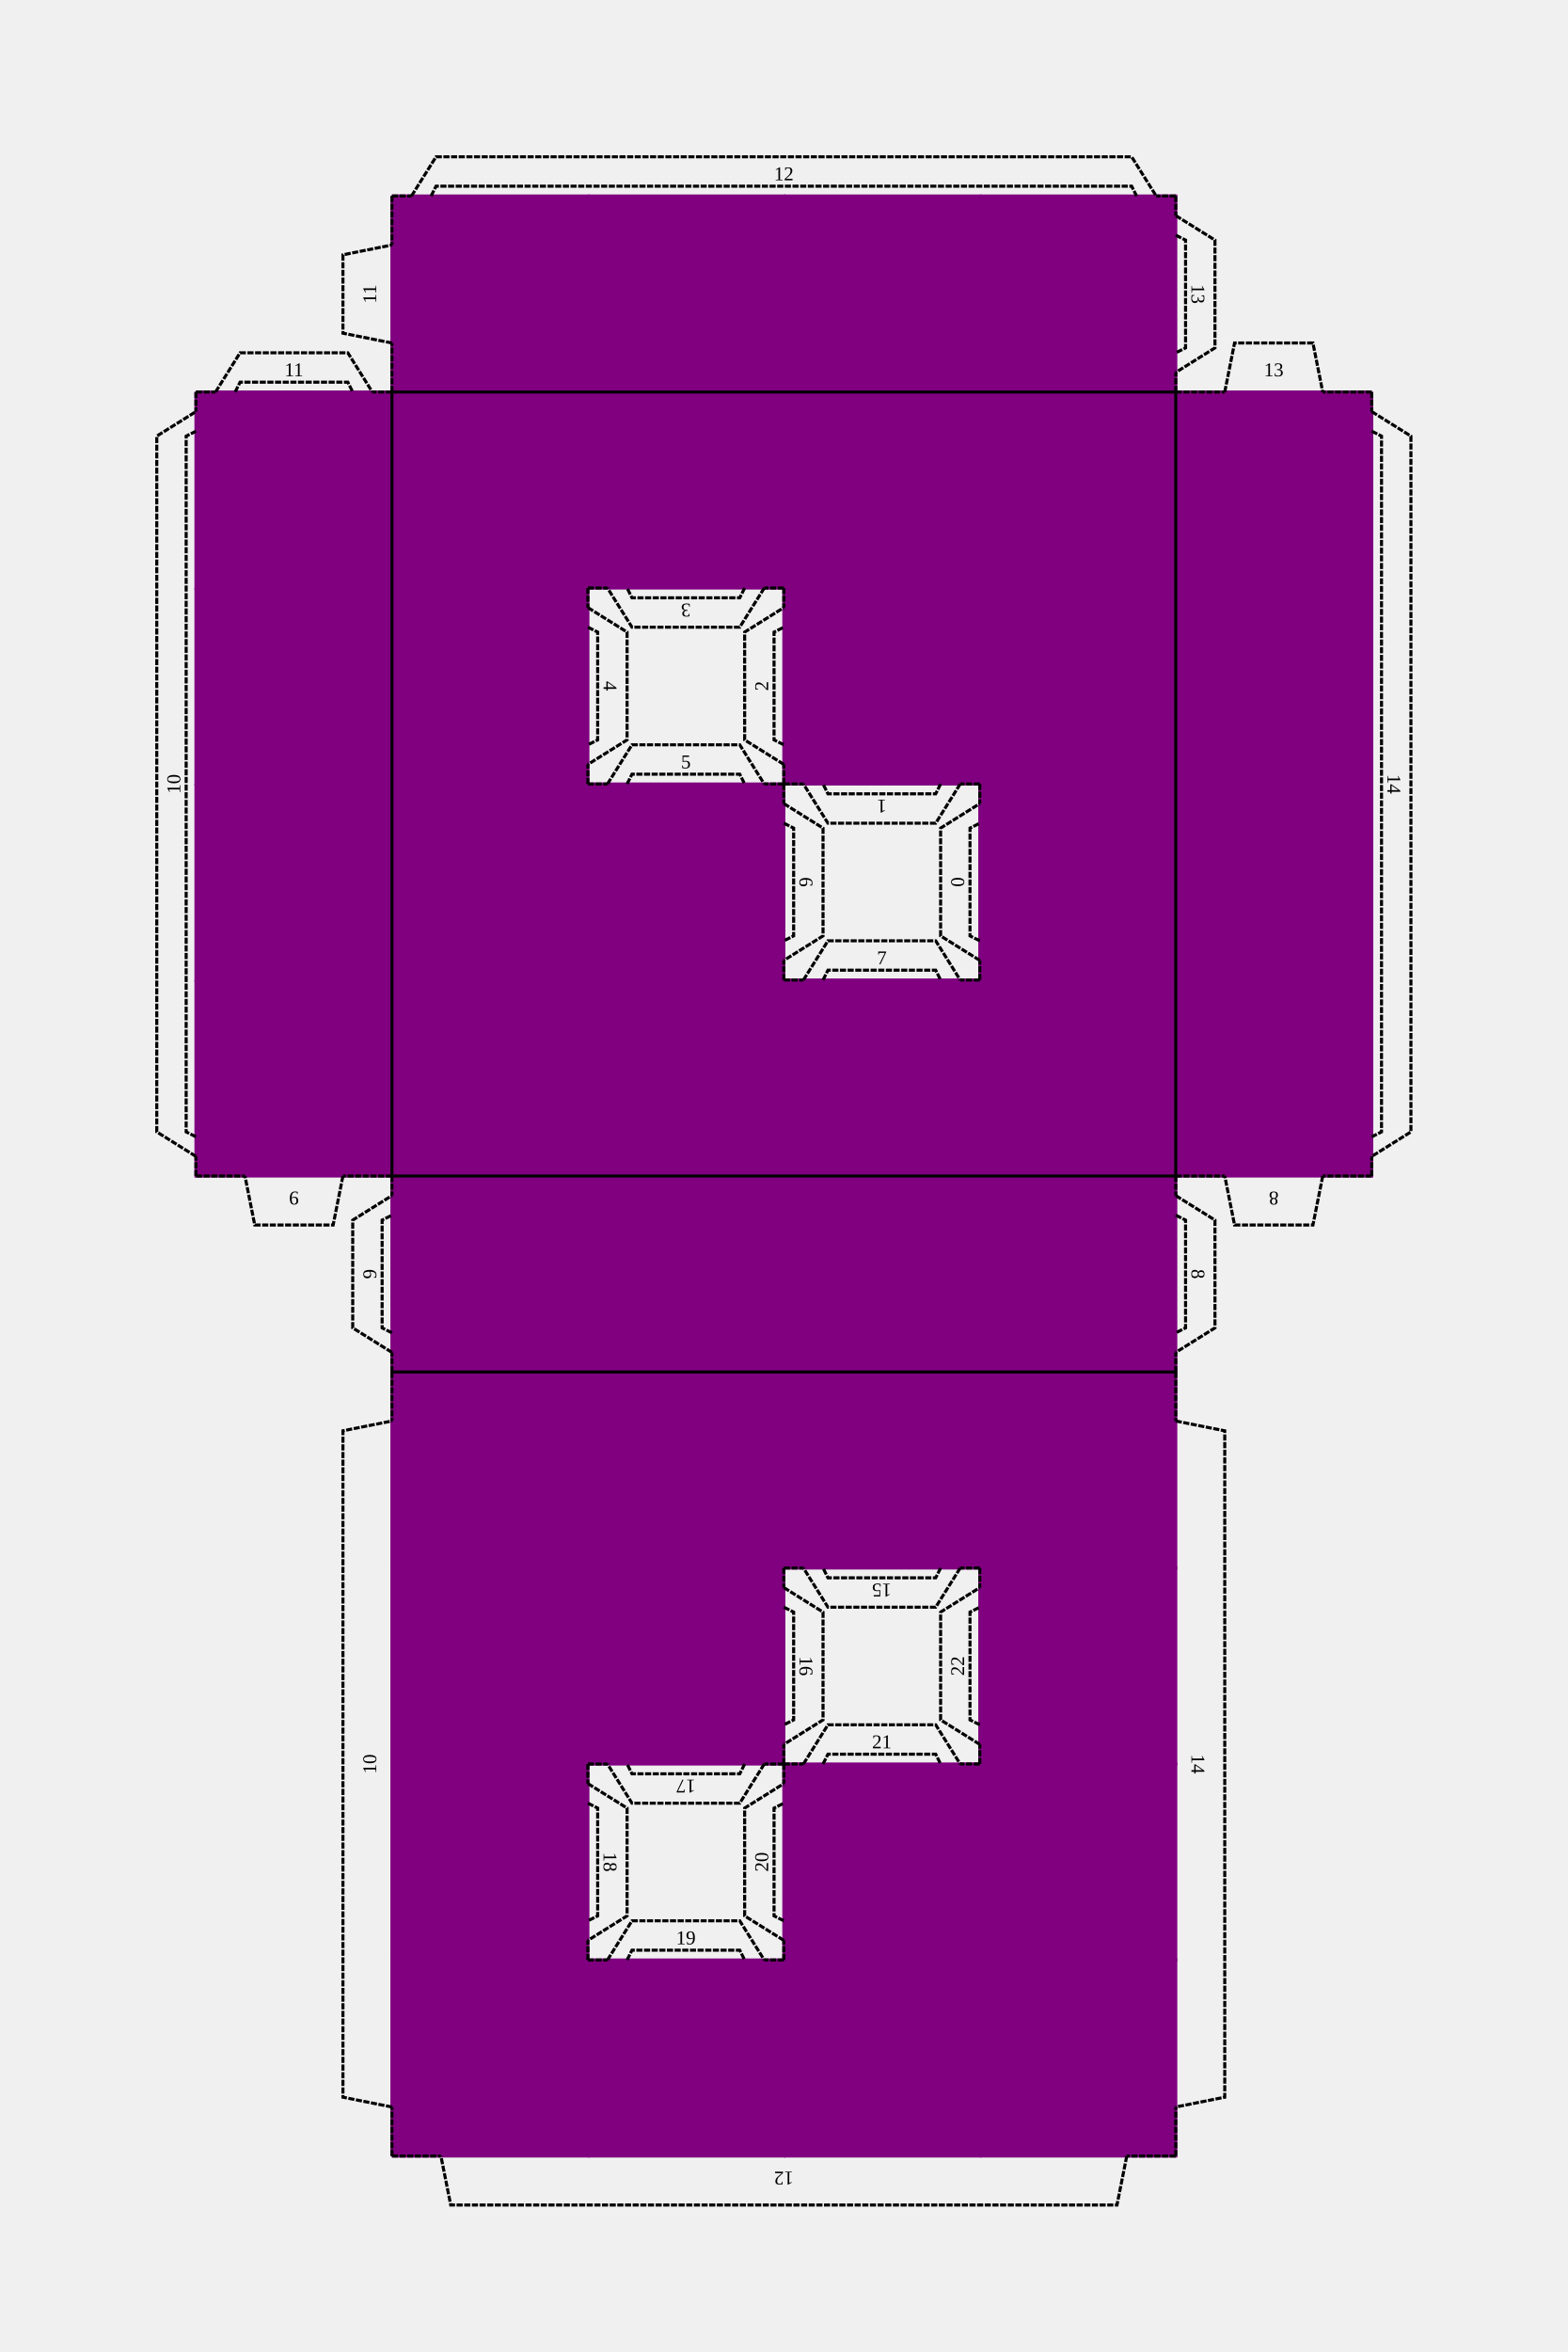
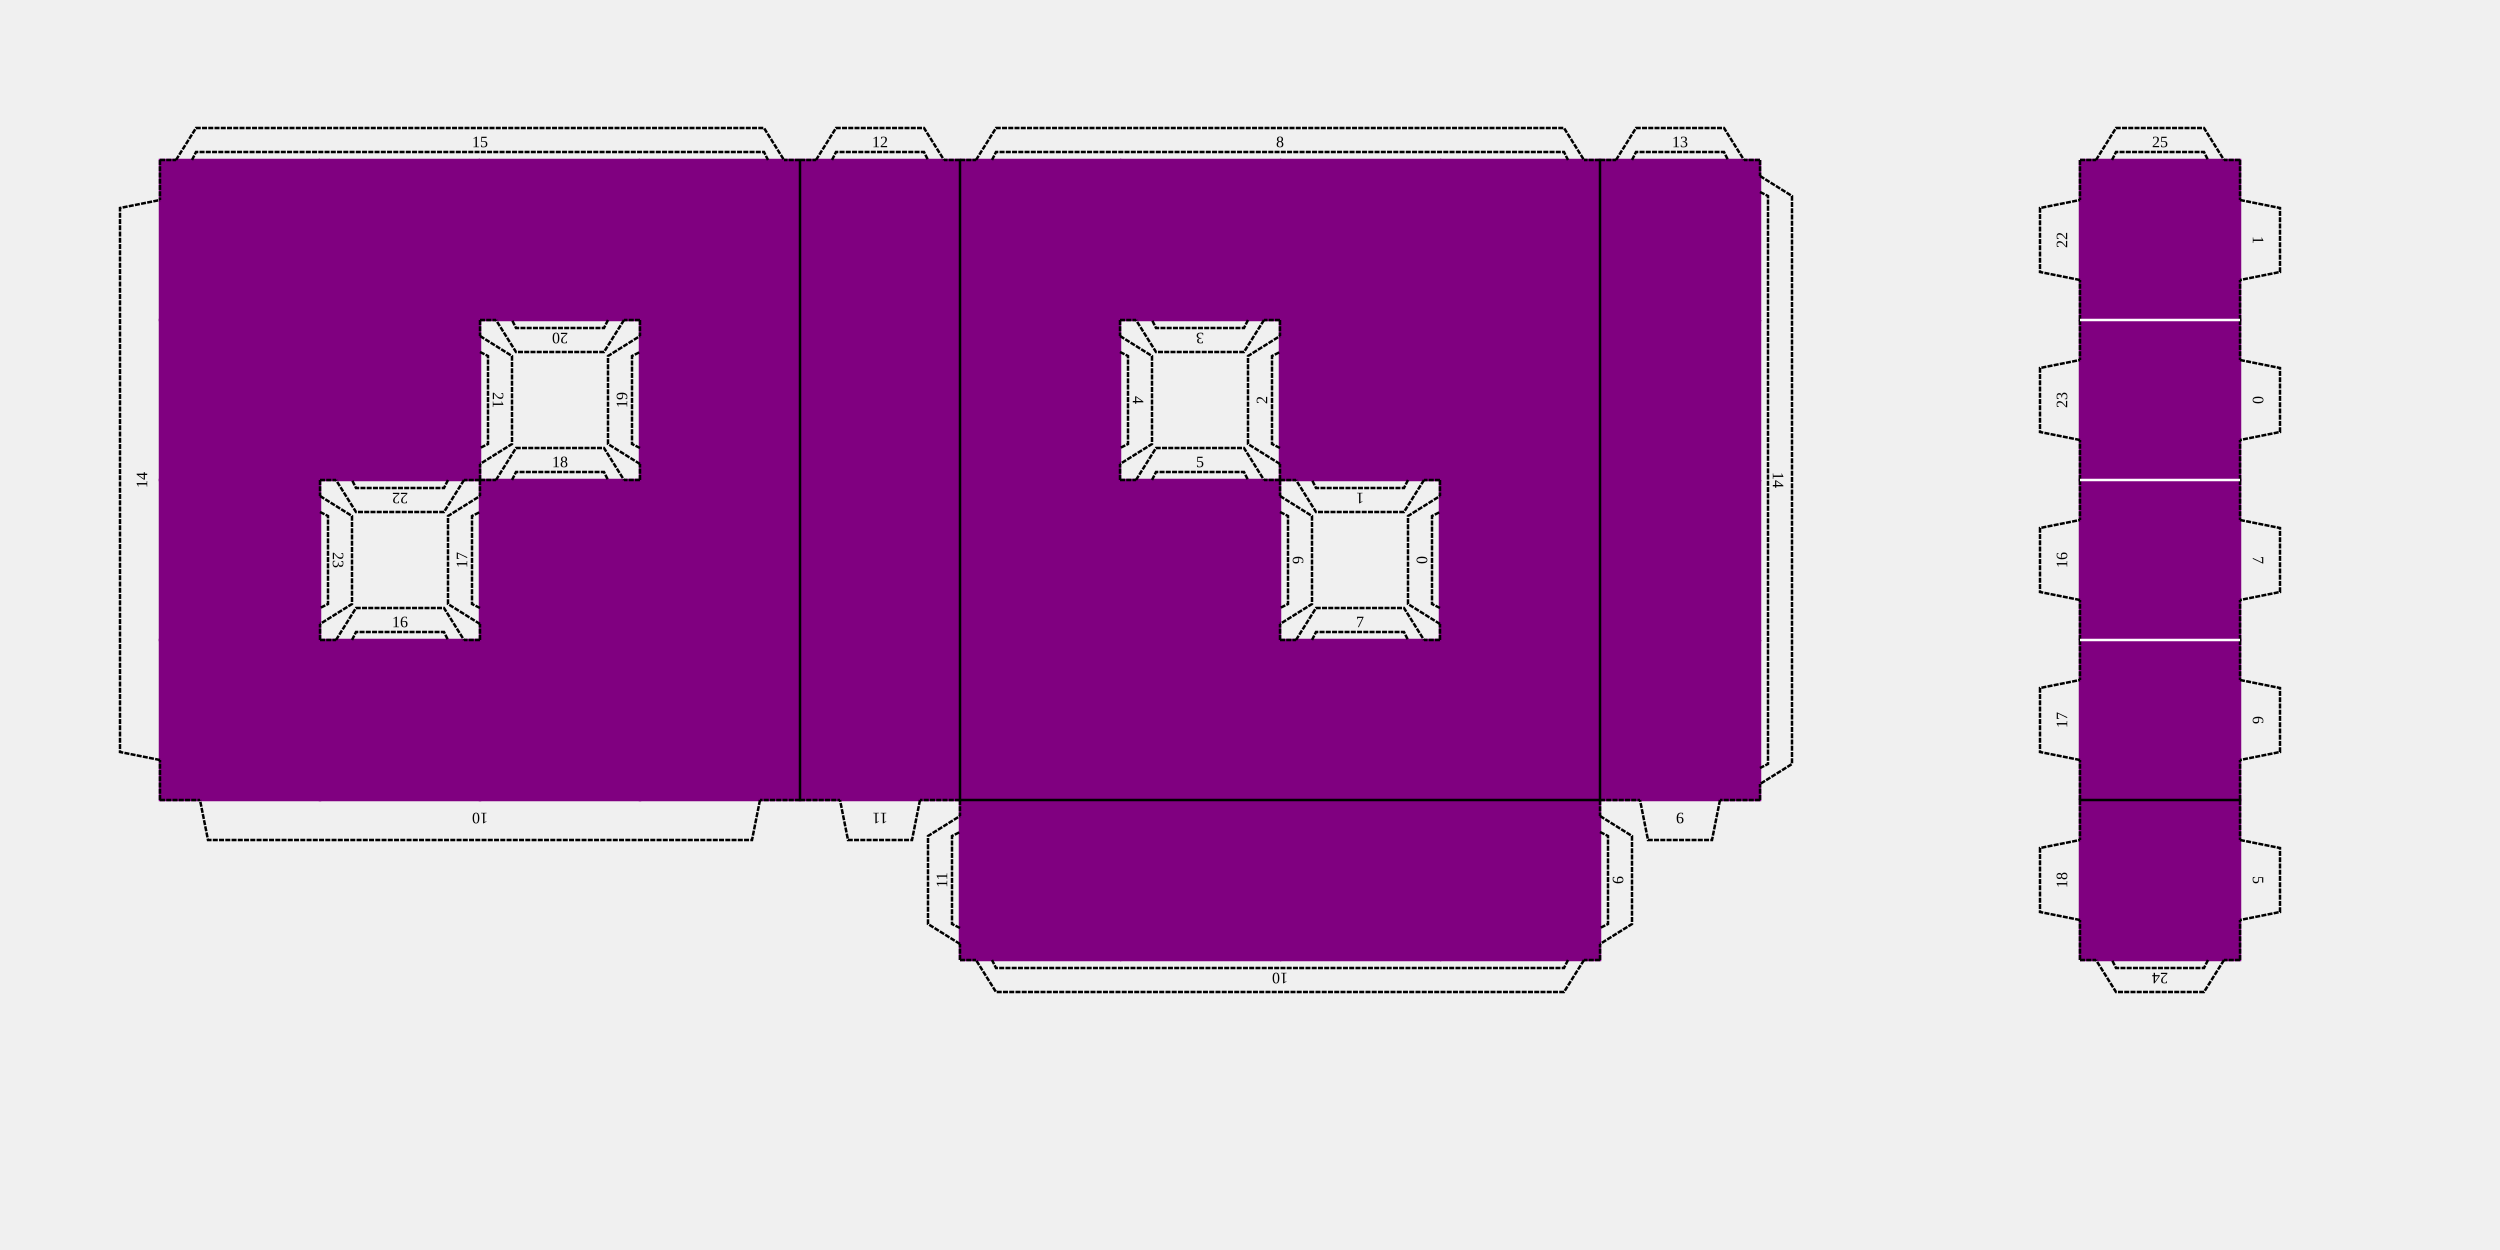
- <svg xmlns="http://www.w3.org/2000/svg" width="512" height="768">
-   <g transform="translate(448,448)">
+ <svg xmlns="http://www.w3.org/2000/svg" width="1000" height="500">
+   <g transform="translate(704,384)">
    <path stroke="purple" fill="purple" d="M-128 -128 L-128 -64 L-64 -64 L-64 -128 L-128 -128" />
    <path stroke="purple" fill="purple" d="M-192 -128 L-192 -64 L-128 -64 L-128 -128 L-192 -128" />
    <path stroke="purple" fill="purple" d="M-256 -128 L-256 -64 L-192 -64 L-192 -128 L-256 -128" />
    <path stroke="purple" fill="purple" d="M-320 -128 L-320 -64 L-256 -64 L-256 -128 L-320 -128" />
    <path stroke="purple" fill="purple" d="M-128 -192 L-128 -128 L-64 -128 L-64 -192 L-128 -192" />
    <path stroke="purple" fill="purple" d="M-256 -192 L-256 -128 L-192 -128 L-192 -192 L-256 -192" />
    <path stroke="purple" fill="purple" d="M-320 -192 L-320 -128 L-256 -128 L-256 -192 L-320 -192" />
    <path stroke="purple" fill="purple" d="M-128 -256 L-128 -192 L-64 -192 L-64 -256 L-128 -256" />
    <path stroke="purple" fill="purple" d="M-192 -256 L-192 -192 L-128 -192 L-128 -256 L-192 -256" />
    <path stroke="purple" fill="purple" d="M-320 -256 L-320 -192 L-256 -192 L-256 -256 L-320 -256" />
    <path stroke="purple" fill="purple" d="M-128 -320 L-128 -256 L-64 -256 L-64 -320 L-128 -320" />
    <path stroke="purple" fill="purple" d="M-192 -320 L-192 -256 L-128 -256 L-128 -320 L-192 -320" />
    <path stroke="purple" fill="purple" d="M-256 -320 L-256 -256 L-192 -256 L-192 -320 L-256 -320" />
    <path stroke="purple" fill="purple" d="M-320 -320 L-320 -256 L-256 -256 L-256 -320 L-320 -320" />
    <path stroke="purple" fill="purple" d="M-128 0 L-64 0 L-64 -64 L-128 -64 L-128 0" />
    <path stroke="purple" fill="purple" d="M-192 0 L-128 0 L-128 -64 L-192 -64 L-192 0" />
    <path stroke="purple" fill="purple" d="M-256 0 L-192 0 L-192 -64 L-256 -64 L-256 0" />
    <path stroke="purple" fill="purple" d="M-320 0 L-256 0 L-256 -64 L-320 -64 L-320 0" />
    <path stroke="purple" fill="purple" d="M-384 -128 L-320 -128 L-320 -64 L-384 -64 L-384 -128" />
    <path stroke="purple" fill="purple" d="M-384 -192 L-320 -192 L-320 -128 L-384 -128 L-384 -192" />
    <path stroke="purple" fill="purple" d="M-384 -256 L-320 -256 L-320 -192 L-384 -192 L-384 -256" />
    <path stroke="purple" fill="purple" d="M-384 -320 L-320 -320 L-320 -256 L-384 -256 L-384 -320" />
-     <path stroke="purple" fill="purple" d="M-128 -384 L-64 -384 L-64 -320 L-128 -320 L-128 -384" />
-     <path stroke="purple" fill="purple" d="M-192 -384 L-128 -384 L-128 -320 L-192 -320 L-192 -384" />
-     <path stroke="purple" fill="purple" d="M-256 -384 L-192 -384 L-192 -320 L-256 -320 L-256 -384" />
-     <path stroke="purple" fill="purple" d="M-320 -384 L-256 -384 L-256 -320 L-320 -320 L-320 -384" />
    <path stroke="purple" fill="purple" d="M0 -128 L-64 -128 L-64 -64 L0 -64 L0 -128" />
    <path stroke="purple" fill="purple" d="M0 -192 L-64 -192 L-64 -128 L0 -128 L0 -192" />
    <path stroke="purple" fill="purple" d="M0 -256 L-64 -256 L-64 -192 L0 -192 L0 -256" />
    <path stroke="purple" fill="purple" d="M0 -320 L-64 -320 L-64 -256 L0 -256 L0 -320" />
-     <path stroke="purple" fill="purple" d="M-128 64 L-128 0 L-64 0 L-64 64 L-128 64" />
-     <path stroke="purple" fill="purple" d="M-192 64 L-192 0 L-128 0 L-128 64 L-192 64" />
-     <path stroke="purple" fill="purple" d="M-256 64 L-256 0 L-192 0 L-192 64 L-256 64" />
-     <path stroke="purple" fill="purple" d="M-320 64 L-320 0 L-256 0 L-256 64 L-320 64" />
-     <path stroke="purple" fill="purple" d="M-128 128 L-128 64 L-64 64 L-64 128 L-128 128" />
-     <path stroke="purple" fill="purple" d="M-256 128 L-256 64 L-192 64 L-192 128 L-256 128" />
-     <path stroke="purple" fill="purple" d="M-320 128 L-320 64 L-256 64 L-256 128 L-320 128" />
-     <path stroke="purple" fill="purple" d="M-128 192 L-128 128 L-64 128 L-64 192 L-128 192" />
-     <path stroke="purple" fill="purple" d="M-192 192 L-192 128 L-128 128 L-128 192 L-192 192" />
-     <path stroke="purple" fill="purple" d="M-320 192 L-320 128 L-256 128 L-256 192 L-320 192" />
-     <path stroke="purple" fill="purple" d="M-128 256 L-128 192 L-64 192 L-64 256 L-128 256" />
-     <path stroke="purple" fill="purple" d="M-192 256 L-192 192 L-128 192 L-128 256 L-192 256" />
-     <path stroke="purple" fill="purple" d="M-256 256 L-256 192 L-192 192 L-192 256 L-256 256" />
-     <path stroke="purple" fill="purple" d="M-320 256 L-320 192 L-256 192 L-256 256 L-320 256" />
+     <path stroke="purple" fill="purple" d="M-576 -128 L-576 -64 L-640 -64 L-640 -128 L-576 -128" />
+     <path stroke="purple" fill="purple" d="M-512 -128 L-512 -64 L-576 -64 L-576 -128 L-512 -128" />
+     <path stroke="purple" fill="purple" d="M-448 -128 L-448 -64 L-512 -64 L-512 -128 L-448 -128" />
+     <path stroke="purple" fill="purple" d="M-384 -128 L-384 -64 L-448 -64 L-448 -128 L-384 -128" />
+     <path stroke="purple" fill="purple" d="M-576 -192 L-576 -128 L-640 -128 L-640 -192 L-576 -192" />
+     <path stroke="purple" fill="purple" d="M-448 -192 L-448 -128 L-512 -128 L-512 -192 L-448 -192" />
+     <path stroke="purple" fill="purple" d="M-384 -192 L-384 -128 L-448 -128 L-448 -192 L-384 -192" />
+     <path stroke="purple" fill="purple" d="M-576 -256 L-576 -192 L-640 -192 L-640 -256 L-576 -256" />
+     <path stroke="purple" fill="purple" d="M-512 -256 L-512 -192 L-576 -192 L-576 -256 L-512 -256" />
+     <path stroke="purple" fill="purple" d="M-384 -256 L-384 -192 L-448 -192 L-448 -256 L-384 -256" />
+     <path stroke="purple" fill="purple" d="M-576 -320 L-576 -256 L-640 -256 L-640 -320 L-576 -320" />
+     <path stroke="purple" fill="purple" d="M-512 -320 L-512 -256 L-576 -256 L-576 -320 L-512 -320" />
+     <path stroke="purple" fill="purple" d="M-448 -320 L-448 -256 L-512 -256 L-512 -320 L-448 -320" />
+     <path stroke="purple" fill="purple" d="M-384 -320 L-384 -256 L-448 -256 L-448 -320 L-384 -320" />
    <path stroke-width="1" stroke-dasharray="2,0.5" stroke="black" fill="none" d="M-128 -134.4 L-140.8 -142.4 L-140.8 -177.6 L-128 -185.6" />
    <path stroke-width="1" stroke-dasharray="2,0.5" stroke="black" fill="none" d="M-128 -140.8 L-131.2 -142.4 L-131.2 -177.6 L-128 -179.2" />
    <path stroke-width="1" stroke-dasharray="2,0.5" stroke="black" fill="none" d="M-128 -128 L-128 -134.4" />
    <path stroke-width="1" stroke-dasharray="2,0.5" stroke="black" fill="none" d="M-128 -192 L-128 -185.6" />
    <text font-size="6.4" fill="black" text-anchor="middle" transform="matrix(0,-1,1,0,-133.12,-160)">0</text>
    <path stroke-width="1" stroke-dasharray="2,0.5" stroke="black" fill="none" d="M-134.4 -192 L-142.4 -179.2 L-177.6 -179.2 L-185.6 -192" />
    <path stroke-width="1" stroke-dasharray="2,0.5" stroke="black" fill="none" d="M-140.8 -192 L-142.4 -188.8 L-177.6 -188.8 L-179.2 -192" />
    <path stroke-width="1" stroke-dasharray="2,0.5" stroke="black" fill="none" d="M-128 -192 L-134.4 -192" />
    <path stroke-width="1" stroke-dasharray="2,0.5" stroke="black" fill="none" d="M-192 -192 L-185.6 -192" />
    <text font-size="6.4" fill="black" text-anchor="middle" transform="matrix(-1,0,0,-1,-160,-186.88)">1</text>
    <path stroke-width="1" stroke-dasharray="2,0.5" stroke="black" fill="none" d="M-192 -198.4 L-204.8 -206.4 L-204.8 -241.6 L-192 -249.6" />
    <path stroke-width="1" stroke-dasharray="2,0.5" stroke="black" fill="none" d="M-192 -204.8 L-195.2 -206.4 L-195.2 -241.6 L-192 -243.2" />
    <path stroke-width="1" stroke-dasharray="2,0.5" stroke="black" fill="none" d="M-192 -192 L-192 -198.4" />
    <path stroke-width="1" stroke-dasharray="2,0.5" stroke="black" fill="none" d="M-192 -256 L-192 -249.6" />
    <text font-size="6.4" fill="black" text-anchor="middle" transform="matrix(0,-1,1,0,-197.12,-224)">2</text>
    <path stroke-width="1" stroke-dasharray="2,0.5" stroke="black" fill="none" d="M-198.4 -256 L-206.4 -243.2 L-241.6 -243.2 L-249.6 -256" />
    <path stroke-width="1" stroke-dasharray="2,0.5" stroke="black" fill="none" d="M-204.8 -256 L-206.4 -252.8 L-241.6 -252.8 L-243.2 -256" />
    <path stroke-width="1" stroke-dasharray="2,0.5" stroke="black" fill="none" d="M-192 -256 L-198.4 -256" />
    <path stroke-width="1" stroke-dasharray="2,0.5" stroke="black" fill="none" d="M-256 -256 L-249.6 -256" />
    <text font-size="6.4" fill="black" text-anchor="middle" transform="matrix(-1,0,0,-1,-224,-250.88)">3</text>
    <path stroke-width="1" stroke-dasharray="2,0.5" stroke="black" fill="none" d="M-256 -249.6 L-243.2 -241.6 L-243.2 -206.4 L-256 -198.4" />
    <path stroke-width="1" stroke-dasharray="2,0.5" stroke="black" fill="none" d="M-256 -243.2 L-252.8 -241.6 L-252.8 -206.4 L-256 -204.8" />
    <path stroke-width="1" stroke-dasharray="2,0.5" stroke="black" fill="none" d="M-256 -256 L-256 -249.6" />
    <path stroke-width="1" stroke-dasharray="2,0.5" stroke="black" fill="none" d="M-256 -192 L-256 -198.4" />
    <text font-size="6.4" fill="black" text-anchor="middle" transform="matrix(0,1,-1,0,-250.88,-224)">4</text>
    <path stroke-width="1" stroke-dasharray="2,0.5" stroke="black" fill="none" d="M-249.6 -192 L-241.6 -204.8 L-206.4 -204.8 L-198.4 -192" />
    <path stroke-width="1" stroke-dasharray="2,0.5" stroke="black" fill="none" d="M-243.2 -192 L-241.6 -195.2 L-206.4 -195.2 L-204.8 -192" />
    <path stroke-width="1" stroke-dasharray="2,0.5" stroke="black" fill="none" d="M-256 -192 L-249.6 -192" />
    <path stroke-width="1" stroke-dasharray="2,0.5" stroke="black" fill="none" d="M-192 -192 L-198.4 -192" />
    <text font-size="6.4" fill="black" text-anchor="middle" transform="matrix(1,0,0,1,-224,-197.12)">5</text>
    <path stroke-width="1" stroke-dasharray="2,0.5" stroke="black" fill="none" d="M-192 -185.6 L-179.2 -177.6 L-179.2 -142.4 L-192 -134.4" />
    <path stroke-width="1" stroke-dasharray="2,0.5" stroke="black" fill="none" d="M-192 -179.2 L-188.8 -177.6 L-188.8 -142.4 L-192 -140.8" />
    <path stroke-width="1" stroke-dasharray="2,0.5" stroke="black" fill="none" d="M-192 -192 L-192 -185.6" />
    <path stroke-width="1" stroke-dasharray="2,0.5" stroke="black" fill="none" d="M-192 -128 L-192 -134.4" />
    <text font-size="6.4" fill="black" text-anchor="middle" transform="matrix(0,1,-1,0,-186.88,-160)">6</text>
    <path stroke-width="1" stroke-dasharray="2,0.5" stroke="black" fill="none" d="M-185.6 -128 L-177.6 -140.8 L-142.4 -140.8 L-134.4 -128" />
    <path stroke-width="1" stroke-dasharray="2,0.5" stroke="black" fill="none" d="M-179.2 -128 L-177.6 -131.2 L-142.4 -131.2 L-140.8 -128" />
    <path stroke-width="1" stroke-dasharray="2,0.5" stroke="black" fill="none" d="M-192 -128 L-185.6 -128" />
    <path stroke-width="1" stroke-dasharray="2,0.5" stroke="black" fill="none" d="M-128 -128 L-134.4 -128" />
    <text font-size="6.4" fill="black" text-anchor="middle" transform="matrix(1,0,0,1,-160,-133.12)">7</text>
+     <path stroke-width="1" stroke-dasharray="2,0.5" stroke="black" fill="none" d="M-313.6 -320 L-305.6 -332.8 L-78.4 -332.8 L-70.4 -320" />
+     <path stroke-width="1" stroke-dasharray="2,0.5" stroke="black" fill="none" d="M-307.2 -320 L-305.6 -323.2 L-78.4 -323.2 L-76.8 -320" />
+     <path stroke-width="1" stroke-dasharray="2,0.5" stroke="black" fill="none" d="M-320 -320 L-313.6 -320" />
+     <path stroke-width="1" stroke-dasharray="2,0.5" stroke="black" fill="none" d="M-64 -320 L-70.4 -320" />
+     <text font-size="6.4" fill="black" text-anchor="middle" transform="matrix(1,0,0,1,-192,-325.12)">8</text>
    <path stroke-width="1" stroke-dasharray="2,0.5" stroke="black" fill="none" d="M-64 -57.6 L-51.2 -49.6 L-51.2 -14.4 L-64 -6.4" />
    <path stroke-width="1" stroke-dasharray="2,0.5" stroke="black" fill="none" d="M-64 -51.2 L-60.8 -49.6 L-60.8 -14.4 L-64 -12.8" />
    <path stroke-width="1" stroke-dasharray="2,0.5" stroke="black" fill="none" d="M-64 -64 L-64 -57.6" />
    <path stroke-width="1" stroke-dasharray="2,0.5" stroke="black" fill="none" d="M-64 0 L-64 -6.4" />
-     <text font-size="6.4" fill="black" text-anchor="middle" transform="matrix(0,1,-1,0,-58.88,-32)">8</text>
+     <text font-size="6.4" fill="black" text-anchor="middle" transform="matrix(0,1,-1,0,-58.88,-32)">9</text>
+     <path stroke-width="1" stroke-dasharray="2,0.5" stroke="black" fill="none" d="M-70.4 0 L-78.4 12.8 L-305.6 12.8 L-313.6 0" />
+     <path stroke-width="1" stroke-dasharray="2,0.5" stroke="black" fill="none" d="M-76.8 0 L-78.4 3.2 L-305.6 3.2 L-307.2 0" />
+     <path stroke-width="1" stroke-dasharray="2,0.5" stroke="black" fill="none" d="M-64 0 L-70.4 0" />
+     <path stroke-width="1" stroke-dasharray="2,0.5" stroke="black" fill="none" d="M-320 0 L-313.6 0" />
+     <text font-size="6.4" fill="black" text-anchor="middle" transform="matrix(-1,0,0,-1,-192,5.12)">10</text>
    <path stroke-width="1" stroke-dasharray="2,0.5" stroke="black" fill="none" d="M-320 -6.4 L-332.8 -14.4 L-332.8 -49.6 L-320 -57.6" />
    <path stroke-width="1" stroke-dasharray="2,0.5" stroke="black" fill="none" d="M-320 -12.8 L-323.2 -14.4 L-323.2 -49.6 L-320 -51.2" />
    <path stroke-width="1" stroke-dasharray="2,0.5" stroke="black" fill="none" d="M-320 0 L-320 -6.4" />
    <path stroke-width="1" stroke-dasharray="2,0.5" stroke="black" fill="none" d="M-320 -64 L-320 -57.6" />
-     <text font-size="6.4" fill="black" text-anchor="middle" transform="matrix(0,-1,1,0,-325.12,-32)">9</text>
-     <path stroke-width="1" stroke-dasharray="2,0.5" stroke="black" fill="none" d="M-384 -70.4 L-396.8 -78.4 L-396.8 -305.6 L-384 -313.6" />
-     <path stroke-width="1" stroke-dasharray="2,0.5" stroke="black" fill="none" d="M-384 -76.8 L-387.2 -78.4 L-387.2 -305.6 L-384 -307.2" />
-     <path stroke-width="1" stroke-dasharray="2,0.5" stroke="black" fill="none" d="M-384 -64 L-384 -70.4" />
-     <path stroke-width="1" stroke-dasharray="2,0.5" stroke="black" fill="none" d="M-384 -320 L-384 -313.6" />
-     <text font-size="6.4" fill="black" text-anchor="middle" transform="matrix(0,-1,1,0,-389.12,-192)">10</text>
+     <text font-size="6.4" fill="black" text-anchor="middle" transform="matrix(0,-1,1,0,-325.12,-32)">11</text>
    <path stroke-width="1" stroke-dasharray="2,0.5" stroke="black" fill="none" d="M-377.6 -320 L-369.6 -332.8 L-334.4 -332.8 L-326.4 -320" />
    <path stroke-width="1" stroke-dasharray="2,0.5" stroke="black" fill="none" d="M-371.2 -320 L-369.6 -323.2 L-334.4 -323.2 L-332.8 -320" />
    <path stroke-width="1" stroke-dasharray="2,0.5" stroke="black" fill="none" d="M-384 -320 L-377.6 -320" />
    <path stroke-width="1" stroke-dasharray="2,0.5" stroke="black" fill="none" d="M-320 -320 L-326.4 -320" />
-     <text font-size="6.4" fill="black" text-anchor="middle" transform="matrix(1,0,0,1,-352,-325.12)">11</text>
+     <text font-size="6.4" fill="black" text-anchor="middle" transform="matrix(1,0,0,1,-352,-325.12)">12</text>
    <path stroke-width="1" stroke-dasharray="2,0.5" stroke="black" fill="none" d="M-336 -64 L-339.2 -48 L-364.8 -48 L-368 -64" />
    <path stroke-width="1" stroke-dasharray="2,0.5" stroke="black" fill="none" d="M-320 -64 L-336 -64" />
    <path stroke-width="1" stroke-dasharray="2,0.5" stroke="black" fill="none" d="M-384 -64 L-368 -64" />
-     <text font-size="6.4" fill="black" text-anchor="middle" transform="matrix(-1,0,0,-1,-352,-58.88)">9</text>
-     <path stroke-width="1" stroke-dasharray="2,0.5" stroke="black" fill="none" d="M-320 -336 L-336 -339.2 L-336 -364.8 L-320 -368" />
-     <path stroke-width="1" stroke-dasharray="2,0.5" stroke="black" fill="none" d="M-320 -320 L-320 -336" />
-     <path stroke-width="1" stroke-dasharray="2,0.5" stroke="black" fill="none" d="M-320 -384 L-320 -368" />
-     <text font-size="6.4" fill="black" text-anchor="middle" transform="matrix(0,-1,1,0,-325.12,-352)">11</text>
-     <path stroke-width="1" stroke-dasharray="2,0.5" stroke="black" fill="none" d="M-313.6 -384 L-305.6 -396.8 L-78.4 -396.8 L-70.4 -384" />
-     <path stroke-width="1" stroke-dasharray="2,0.5" stroke="black" fill="none" d="M-307.2 -384 L-305.6 -387.2 L-78.4 -387.2 L-76.8 -384" />
-     <path stroke-width="1" stroke-dasharray="2,0.5" stroke="black" fill="none" d="M-320 -384 L-313.6 -384" />
-     <path stroke-width="1" stroke-dasharray="2,0.5" stroke="black" fill="none" d="M-64 -384 L-70.4 -384" />
-     <text font-size="6.4" fill="black" text-anchor="middle" transform="matrix(1,0,0,1,-192,-389.12)">12</text>
-     <path stroke-width="1" stroke-dasharray="2,0.5" stroke="black" fill="none" d="M-64 -377.6 L-51.2 -369.6 L-51.2 -334.4 L-64 -326.4" />
-     <path stroke-width="1" stroke-dasharray="2,0.5" stroke="black" fill="none" d="M-64 -371.2 L-60.8 -369.6 L-60.8 -334.4 L-64 -332.8" />
-     <path stroke-width="1" stroke-dasharray="2,0.5" stroke="black" fill="none" d="M-64 -384 L-64 -377.6" />
-     <path stroke-width="1" stroke-dasharray="2,0.5" stroke="black" fill="none" d="M-64 -320 L-64 -326.4" />
-     <text font-size="6.4" fill="black" text-anchor="middle" transform="matrix(0,1,-1,0,-58.88,-352)">13</text>
-     <path stroke-width="1" stroke-dasharray="2,0.5" stroke="black" fill="none" d="M-48 -320 L-44.8 -336 L-19.2 -336 L-16 -320" />
-     <path stroke-width="1" stroke-dasharray="2,0.5" stroke="black" fill="none" d="M-64 -320 L-48 -320" />
-     <path stroke-width="1" stroke-dasharray="2,0.5" stroke="black" fill="none" d="M0 -320 L-16 -320" />
+     <text font-size="6.4" fill="black" text-anchor="middle" transform="matrix(-1,0,0,-1,-352,-58.88)">11</text>
+     <path stroke-width="1" stroke-dasharray="2,0.5" stroke="black" fill="none" d="M-57.6 -320 L-49.6 -332.8 L-14.4 -332.8 L-6.4 -320" />
+     <path stroke-width="1" stroke-dasharray="2,0.5" stroke="black" fill="none" d="M-51.2 -320 L-49.6 -323.2 L-14.4 -323.2 L-12.8 -320" />
+     <path stroke-width="1" stroke-dasharray="2,0.5" stroke="black" fill="none" d="M-64 -320 L-57.6 -320" />
+     <path stroke-width="1" stroke-dasharray="2,0.5" stroke="black" fill="none" d="M0 -320 L-6.4 -320" />
    <text font-size="6.4" fill="black" text-anchor="middle" transform="matrix(1,0,0,1,-32,-325.12)">13</text>
    <path stroke-width="1" stroke-dasharray="2,0.5" stroke="black" fill="none" d="M0 -313.6 L12.8 -305.6 L12.8 -78.4 L0 -70.4" />
    <path stroke-width="1" stroke-dasharray="2,0.5" stroke="black" fill="none" d="M0 -307.2 L3.2 -305.6 L3.2 -78.4 L0 -76.8" />
    <path stroke-width="1" stroke-dasharray="2,0.5" stroke="black" fill="none" d="M0 -320 L0 -313.6" />
    <path stroke-width="1" stroke-dasharray="2,0.5" stroke="black" fill="none" d="M0 -64 L0 -70.4" />
    <text font-size="6.4" fill="black" text-anchor="middle" transform="matrix(0,1,-1,0,5.12,-192)">14</text>
    <path stroke-width="1" stroke-dasharray="2,0.5" stroke="black" fill="none" d="M-16 -64 L-19.2 -48 L-44.8 -48 L-48 -64" />
    <path stroke-width="1" stroke-dasharray="2,0.5" stroke="black" fill="none" d="M0 -64 L-16 -64" />
    <path stroke-width="1" stroke-dasharray="2,0.5" stroke="black" fill="none" d="M-64 -64 L-48 -64" />
-     <text font-size="6.4" fill="black" text-anchor="middle" transform="matrix(-1,0,0,-1,-32,-58.88)">8</text>
-     <path stroke-width="1" stroke-dasharray="2,0.5" stroke="black" fill="none" d="M-80 256 L-83.2 272 L-300.8 272 L-304 256" />
-     <path stroke-width="1" stroke-dasharray="2,0.5" stroke="black" fill="none" d="M-64 256 L-80 256" />
-     <path stroke-width="1" stroke-dasharray="2,0.5" stroke="black" fill="none" d="M-320 256 L-304 256" />
-     <text font-size="6.4" fill="black" text-anchor="middle" transform="matrix(-1,0,0,-1,-192,261.12)">12</text>
-     <path stroke-width="1" stroke-dasharray="2,0.5" stroke="black" fill="none" d="M-320 240 L-336 236.8 L-336 19.2 L-320 16" />
-     <path stroke-width="1" stroke-dasharray="2,0.5" stroke="black" fill="none" d="M-320 256 L-320 240" />
-     <path stroke-width="1" stroke-dasharray="2,0.5" stroke="black" fill="none" d="M-320 0 L-320 16" />
-     <text font-size="6.4" fill="black" text-anchor="middle" transform="matrix(0,-1,1,0,-325.12,128)">10</text>
-     <path stroke-width="1" stroke-dasharray="2,0.5" stroke="black" fill="none" d="M-134.4 64 L-142.4 76.8 L-177.6 76.8 L-185.6 64" />
-     <path stroke-width="1" stroke-dasharray="2,0.5" stroke="black" fill="none" d="M-140.8 64 L-142.4 67.2 L-177.6 67.2 L-179.2 64" />
-     <path stroke-width="1" stroke-dasharray="2,0.5" stroke="black" fill="none" d="M-128 64 L-134.4 64" />
-     <path stroke-width="1" stroke-dasharray="2,0.5" stroke="black" fill="none" d="M-192 64 L-185.6 64" />
-     <text font-size="6.4" fill="black" text-anchor="middle" transform="matrix(-1,0,0,-1,-160,69.12)">15</text>
-     <path stroke-width="1" stroke-dasharray="2,0.5" stroke="black" fill="none" d="M-192 70.4 L-179.2 78.4 L-179.2 113.6 L-192 121.6" />
-     <path stroke-width="1" stroke-dasharray="2,0.5" stroke="black" fill="none" d="M-192 76.8 L-188.8 78.4 L-188.8 113.6 L-192 115.2" />
-     <path stroke-width="1" stroke-dasharray="2,0.5" stroke="black" fill="none" d="M-192 64 L-192 70.4" />
-     <path stroke-width="1" stroke-dasharray="2,0.5" stroke="black" fill="none" d="M-192 128 L-192 121.6" />
-     <text font-size="6.4" fill="black" text-anchor="middle" transform="matrix(0,1,-1,0,-186.88,96)">16</text>
-     <path stroke-width="1" stroke-dasharray="2,0.5" stroke="black" fill="none" d="M-198.4 128 L-206.4 140.8 L-241.6 140.8 L-249.6 128" />
-     <path stroke-width="1" stroke-dasharray="2,0.5" stroke="black" fill="none" d="M-204.8 128 L-206.4 131.2 L-241.6 131.2 L-243.2 128" />
-     <path stroke-width="1" stroke-dasharray="2,0.5" stroke="black" fill="none" d="M-192 128 L-198.4 128" />
-     <path stroke-width="1" stroke-dasharray="2,0.5" stroke="black" fill="none" d="M-256 128 L-249.6 128" />
-     <text font-size="6.4" fill="black" text-anchor="middle" transform="matrix(-1,0,0,-1,-224,133.12)">17</text>
-     <path stroke-width="1" stroke-dasharray="2,0.5" stroke="black" fill="none" d="M-256 134.4 L-243.2 142.4 L-243.2 177.6 L-256 185.6" />
-     <path stroke-width="1" stroke-dasharray="2,0.5" stroke="black" fill="none" d="M-256 140.8 L-252.8 142.4 L-252.8 177.6 L-256 179.2" />
-     <path stroke-width="1" stroke-dasharray="2,0.5" stroke="black" fill="none" d="M-256 128 L-256 134.4" />
-     <path stroke-width="1" stroke-dasharray="2,0.5" stroke="black" fill="none" d="M-256 192 L-256 185.6" />
-     <text font-size="6.4" fill="black" text-anchor="middle" transform="matrix(0,1,-1,0,-250.88,160)">18</text>
-     <path stroke-width="1" stroke-dasharray="2,0.5" stroke="black" fill="none" d="M-249.6 192 L-241.6 179.2 L-206.4 179.2 L-198.4 192" />
-     <path stroke-width="1" stroke-dasharray="2,0.5" stroke="black" fill="none" d="M-243.2 192 L-241.6 188.8 L-206.4 188.8 L-204.8 192" />
-     <path stroke-width="1" stroke-dasharray="2,0.5" stroke="black" fill="none" d="M-256 192 L-249.6 192" />
-     <path stroke-width="1" stroke-dasharray="2,0.5" stroke="black" fill="none" d="M-192 192 L-198.4 192" />
-     <text font-size="6.4" fill="black" text-anchor="middle" transform="matrix(1,0,0,1,-224,186.88)">19</text>
-     <path stroke-width="1" stroke-dasharray="2,0.5" stroke="black" fill="none" d="M-192 185.6 L-204.8 177.6 L-204.8 142.4 L-192 134.4" />
-     <path stroke-width="1" stroke-dasharray="2,0.5" stroke="black" fill="none" d="M-192 179.2 L-195.2 177.6 L-195.2 142.4 L-192 140.8" />
-     <path stroke-width="1" stroke-dasharray="2,0.5" stroke="black" fill="none" d="M-192 192 L-192 185.6" />
-     <path stroke-width="1" stroke-dasharray="2,0.5" stroke="black" fill="none" d="M-192 128 L-192 134.4" />
-     <text font-size="6.4" fill="black" text-anchor="middle" transform="matrix(0,-1,1,0,-197.12,160)">20</text>
-     <path stroke-width="1" stroke-dasharray="2,0.5" stroke="black" fill="none" d="M-185.6 128 L-177.6 115.2 L-142.4 115.2 L-134.4 128" />
-     <path stroke-width="1" stroke-dasharray="2,0.5" stroke="black" fill="none" d="M-179.2 128 L-177.6 124.8 L-142.4 124.8 L-140.8 128" />
-     <path stroke-width="1" stroke-dasharray="2,0.5" stroke="black" fill="none" d="M-192 128 L-185.6 128" />
-     <path stroke-width="1" stroke-dasharray="2,0.5" stroke="black" fill="none" d="M-128 128 L-134.4 128" />
-     <text font-size="6.4" fill="black" text-anchor="middle" transform="matrix(1,0,0,1,-160,122.88)">21</text>
-     <path stroke-width="1" stroke-dasharray="2,0.5" stroke="black" fill="none" d="M-128 121.6 L-140.8 113.6 L-140.8 78.4 L-128 70.4" />
-     <path stroke-width="1" stroke-dasharray="2,0.5" stroke="black" fill="none" d="M-128 115.2 L-131.2 113.6 L-131.2 78.4 L-128 76.8" />
-     <path stroke-width="1" stroke-dasharray="2,0.5" stroke="black" fill="none" d="M-128 128 L-128 121.6" />
-     <path stroke-width="1" stroke-dasharray="2,0.5" stroke="black" fill="none" d="M-128 64 L-128 70.4" />
-     <text font-size="6.4" fill="black" text-anchor="middle" transform="matrix(0,-1,1,0,-133.12,96)">22</text>
-     <path stroke-width="1" stroke-dasharray="2,0.5" stroke="black" fill="none" d="M-64 16 L-48 19.2 L-48 236.8 L-64 240" />
-     <path stroke-width="1" stroke-dasharray="2,0.5" stroke="black" fill="none" d="M-64 0 L-64 16" />
-     <path stroke-width="1" stroke-dasharray="2,0.5" stroke="black" fill="none" d="M-64 256 L-64 240" />
-     <text font-size="6.4" fill="black" text-anchor="middle" transform="matrix(0,1,-1,0,-58.88,128)">14</text>
+     <text font-size="6.4" fill="black" text-anchor="middle" transform="matrix(-1,0,0,-1,-32,-58.88)">9</text>
+     <path stroke-width="1" stroke-dasharray="2,0.5" stroke="black" fill="none" d="M-633.6 -320 L-625.6 -332.8 L-398.4 -332.8 L-390.4 -320" />
+     <path stroke-width="1" stroke-dasharray="2,0.5" stroke="black" fill="none" d="M-627.2 -320 L-625.6 -323.2 L-398.4 -323.2 L-396.8 -320" />
+     <path stroke-width="1" stroke-dasharray="2,0.5" stroke="black" fill="none" d="M-640 -320 L-633.6 -320" />
+     <path stroke-width="1" stroke-dasharray="2,0.5" stroke="black" fill="none" d="M-384 -320 L-390.4 -320" />
+     <text font-size="6.4" fill="black" text-anchor="middle" transform="matrix(1,0,0,1,-512,-325.12)">15</text>
+     <path stroke-width="1" stroke-dasharray="2,0.5" stroke="black" fill="none" d="M-400 -64 L-403.2 -48 L-620.8 -48 L-624 -64" />
+     <path stroke-width="1" stroke-dasharray="2,0.5" stroke="black" fill="none" d="M-384 -64 L-400 -64" />
+     <path stroke-width="1" stroke-dasharray="2,0.5" stroke="black" fill="none" d="M-640 -64 L-624 -64" />
+     <text font-size="6.4" fill="black" text-anchor="middle" transform="matrix(-1,0,0,-1,-512,-58.88)">10</text>
+     <path stroke-width="1" stroke-dasharray="2,0.5" stroke="black" fill="none" d="M-569.6 -128 L-561.6 -140.8 L-526.4 -140.8 L-518.4 -128" />
+     <path stroke-width="1" stroke-dasharray="2,0.5" stroke="black" fill="none" d="M-563.2 -128 L-561.6 -131.2 L-526.4 -131.2 L-524.8 -128" />
+     <path stroke-width="1" stroke-dasharray="2,0.5" stroke="black" fill="none" d="M-576 -128 L-569.6 -128" />
+     <path stroke-width="1" stroke-dasharray="2,0.5" stroke="black" fill="none" d="M-512 -128 L-518.4 -128" />
+     <text font-size="6.4" fill="black" text-anchor="middle" transform="matrix(1,0,0,1,-544,-133.12)">16</text>
+     <path stroke-width="1" stroke-dasharray="2,0.5" stroke="black" fill="none" d="M-512 -134.4 L-524.8 -142.4 L-524.8 -177.6 L-512 -185.6" />
+     <path stroke-width="1" stroke-dasharray="2,0.5" stroke="black" fill="none" d="M-512 -140.8 L-515.2 -142.4 L-515.2 -177.6 L-512 -179.2" />
+     <path stroke-width="1" stroke-dasharray="2,0.5" stroke="black" fill="none" d="M-512 -128 L-512 -134.4" />
+     <path stroke-width="1" stroke-dasharray="2,0.5" stroke="black" fill="none" d="M-512 -192 L-512 -185.6" />
+     <text font-size="6.4" fill="black" text-anchor="middle" transform="matrix(0,-1,1,0,-517.12,-160)">17</text>
+     <path stroke-width="1" stroke-dasharray="2,0.5" stroke="black" fill="none" d="M-505.6 -192 L-497.6 -204.8 L-462.4 -204.8 L-454.4 -192" />
+     <path stroke-width="1" stroke-dasharray="2,0.5" stroke="black" fill="none" d="M-499.2 -192 L-497.6 -195.2 L-462.4 -195.2 L-460.8 -192" />
+     <path stroke-width="1" stroke-dasharray="2,0.5" stroke="black" fill="none" d="M-512 -192 L-505.6 -192" />
+     <path stroke-width="1" stroke-dasharray="2,0.5" stroke="black" fill="none" d="M-448 -192 L-454.4 -192" />
+     <text font-size="6.4" fill="black" text-anchor="middle" transform="matrix(1,0,0,1,-480,-197.12)">18</text>
+     <path stroke-width="1" stroke-dasharray="2,0.5" stroke="black" fill="none" d="M-448 -198.4 L-460.8 -206.4 L-460.8 -241.6 L-448 -249.6" />
+     <path stroke-width="1" stroke-dasharray="2,0.5" stroke="black" fill="none" d="M-448 -204.8 L-451.2 -206.4 L-451.2 -241.6 L-448 -243.2" />
+     <path stroke-width="1" stroke-dasharray="2,0.5" stroke="black" fill="none" d="M-448 -192 L-448 -198.4" />
+     <path stroke-width="1" stroke-dasharray="2,0.5" stroke="black" fill="none" d="M-448 -256 L-448 -249.6" />
+     <text font-size="6.4" fill="black" text-anchor="middle" transform="matrix(0,-1,1,0,-453.12,-224)">19</text>
+     <path stroke-width="1" stroke-dasharray="2,0.5" stroke="black" fill="none" d="M-454.4 -256 L-462.4 -243.2 L-497.6 -243.2 L-505.6 -256" />
+     <path stroke-width="1" stroke-dasharray="2,0.5" stroke="black" fill="none" d="M-460.8 -256 L-462.4 -252.8 L-497.6 -252.8 L-499.2 -256" />
+     <path stroke-width="1" stroke-dasharray="2,0.5" stroke="black" fill="none" d="M-448 -256 L-454.4 -256" />
+     <path stroke-width="1" stroke-dasharray="2,0.5" stroke="black" fill="none" d="M-512 -256 L-505.6 -256" />
+     <text font-size="6.4" fill="black" text-anchor="middle" transform="matrix(-1,0,0,-1,-480,-250.88)">20</text>
+     <path stroke-width="1" stroke-dasharray="2,0.5" stroke="black" fill="none" d="M-512 -249.6 L-499.2 -241.6 L-499.2 -206.4 L-512 -198.4" />
+     <path stroke-width="1" stroke-dasharray="2,0.5" stroke="black" fill="none" d="M-512 -243.2 L-508.8 -241.6 L-508.8 -206.4 L-512 -204.8" />
+     <path stroke-width="1" stroke-dasharray="2,0.5" stroke="black" fill="none" d="M-512 -256 L-512 -249.6" />
+     <path stroke-width="1" stroke-dasharray="2,0.5" stroke="black" fill="none" d="M-512 -192 L-512 -198.4" />
+     <text font-size="6.4" fill="black" text-anchor="middle" transform="matrix(0,1,-1,0,-506.88,-224)">21</text>
+     <path stroke-width="1" stroke-dasharray="2,0.5" stroke="black" fill="none" d="M-518.4 -192 L-526.4 -179.2 L-561.6 -179.2 L-569.6 -192" />
+     <path stroke-width="1" stroke-dasharray="2,0.5" stroke="black" fill="none" d="M-524.8 -192 L-526.4 -188.8 L-561.6 -188.8 L-563.2 -192" />
+     <path stroke-width="1" stroke-dasharray="2,0.5" stroke="black" fill="none" d="M-512 -192 L-518.4 -192" />
+     <path stroke-width="1" stroke-dasharray="2,0.5" stroke="black" fill="none" d="M-576 -192 L-569.6 -192" />
+     <text font-size="6.4" fill="black" text-anchor="middle" transform="matrix(-1,0,0,-1,-544,-186.88)">22</text>
+     <path stroke-width="1" stroke-dasharray="2,0.5" stroke="black" fill="none" d="M-576 -185.6 L-563.2 -177.6 L-563.2 -142.4 L-576 -134.4" />
+     <path stroke-width="1" stroke-dasharray="2,0.5" stroke="black" fill="none" d="M-576 -179.2 L-572.8 -177.6 L-572.8 -142.4 L-576 -140.8" />
+     <path stroke-width="1" stroke-dasharray="2,0.5" stroke="black" fill="none" d="M-576 -192 L-576 -185.6" />
+     <path stroke-width="1" stroke-dasharray="2,0.5" stroke="black" fill="none" d="M-576 -128 L-576 -134.4" />
+     <text font-size="6.4" fill="black" text-anchor="middle" transform="matrix(0,1,-1,0,-570.88,-160)">23</text>
+     <path stroke-width="1" stroke-dasharray="2,0.5" stroke="black" fill="none" d="M-640 -80 L-656 -83.2 L-656 -300.8 L-640 -304" />
+     <path stroke-width="1" stroke-dasharray="2,0.5" stroke="black" fill="none" d="M-640 -64 L-640 -80" />
+     <path stroke-width="1" stroke-dasharray="2,0.5" stroke="black" fill="none" d="M-640 -320 L-640 -304" />
+     <text font-size="6.4" fill="black" text-anchor="middle" transform="matrix(0,-1,1,0,-645.12,-192)">14</text>
    <line x1="-64" y1="-64" x2="-320" y2="-64" stroke="black" stroke-width="1" />
    <line x1="-320" y1="-64" x2="-320" y2="-320" stroke="black" stroke-width="1" />
-     <line x1="-320" y1="-320" x2="-64" y2="-320" stroke="black" stroke-width="1" />
    <line x1="-64" y1="-320" x2="-64" y2="-64" stroke="black" stroke-width="1" />
-     <line x1="-64" y1="0" x2="-320" y2="0" stroke="black" stroke-width="1" />
+     <line x1="-384" y1="-64" x2="-384" y2="-320" stroke="black" stroke-width="1" />
+   </g>
+   <g transform="translate(960,64)">
+     <path stroke="purple" fill="purple" d="M-128 192 L-128 128 L-64 128 L-64 192 L-128 192" />
+     <path stroke="purple" fill="purple" d="M-128 256 L-64 256 L-64 192 L-128 192 L-128 256" />
+     <path stroke="purple" fill="purple" d="M-128 64 L-64 64 L-64 128 L-128 128 L-128 64" />
+     <path stroke="purple" fill="purple" d="M-128 320 L-128 256 L-64 256 L-64 320 L-128 320" />
+     <path stroke="purple" fill="purple" d="M-128 0 L-128 64 L-64 64 L-64 0 L-128 0" />
+     <path stroke-width="1" stroke-dasharray="2,0.5" stroke="black" fill="none" d="M-128 176 L-144 172.8 L-144 147.2 L-128 144" />
+     <path stroke-width="1" stroke-dasharray="2,0.5" stroke="black" fill="none" d="M-128 192 L-128 176" />
+     <path stroke-width="1" stroke-dasharray="2,0.5" stroke="black" fill="none" d="M-128 128 L-128 144" />
+     <text font-size="6.4" fill="black" text-anchor="middle" transform="matrix(0,-1,1,0,-133.12,160)">16</text>
+     <path stroke-width="1" stroke-dasharray="2,0.5" stroke="black" fill="none" d="M-64 144 L-48 147.2 L-48 172.8 L-64 176" />
+     <path stroke-width="1" stroke-dasharray="2,0.5" stroke="black" fill="none" d="M-64 128 L-64 144" />
+     <path stroke-width="1" stroke-dasharray="2,0.5" stroke="black" fill="none" d="M-64 192 L-64 176" />
+     <text font-size="6.4" fill="black" text-anchor="middle" transform="matrix(0,1,-1,0,-58.88,160)">7</text>
+     <path stroke-width="1" stroke-dasharray="2,0.5" stroke="black" fill="none" d="M-64 208 L-48 211.2 L-48 236.8 L-64 240" />
+     <path stroke-width="1" stroke-dasharray="2,0.5" stroke="black" fill="none" d="M-64 192 L-64 208" />
+     <path stroke-width="1" stroke-dasharray="2,0.5" stroke="black" fill="none" d="M-64 256 L-64 240" />
+     <text font-size="6.4" fill="black" text-anchor="middle" transform="matrix(0,1,-1,0,-58.88,224)">6</text>
+     <path stroke-width="1" stroke-dasharray="2,0.5" stroke="black" fill="none" d="M-128 240 L-144 236.8 L-144 211.2 L-128 208" />
+     <path stroke-width="1" stroke-dasharray="2,0.5" stroke="black" fill="none" d="M-128 256 L-128 240" />
+     <path stroke-width="1" stroke-dasharray="2,0.5" stroke="black" fill="none" d="M-128 192 L-128 208" />
+     <text font-size="6.4" fill="black" text-anchor="middle" transform="matrix(0,-1,1,0,-133.12,224)">17</text>
+     <path stroke-width="1" stroke-dasharray="2,0.5" stroke="black" fill="none" d="M-128 112 L-144 108.8 L-144 83.2 L-128 80" />
+     <path stroke-width="1" stroke-dasharray="2,0.5" stroke="black" fill="none" d="M-128 128 L-128 112" />
+     <path stroke-width="1" stroke-dasharray="2,0.5" stroke="black" fill="none" d="M-128 64 L-128 80" />
+     <text font-size="6.4" fill="black" text-anchor="middle" transform="matrix(0,-1,1,0,-133.12,96)">23</text>
+     <path stroke-width="1" stroke-dasharray="2,0.5" stroke="black" fill="none" d="M-64 80 L-48 83.2 L-48 108.8 L-64 112" />
+     <path stroke-width="1" stroke-dasharray="2,0.5" stroke="black" fill="none" d="M-64 64 L-64 80" />
+     <path stroke-width="1" stroke-dasharray="2,0.5" stroke="black" fill="none" d="M-64 128 L-64 112" />
+     <text font-size="6.4" fill="black" text-anchor="middle" transform="matrix(0,1,-1,0,-58.88,96)">0</text>
+     <path stroke-width="1" stroke-dasharray="2,0.5" stroke="black" fill="none" d="M-70.4 320 L-78.4 332.8 L-113.6 332.8 L-121.6 320" />
+     <path stroke-width="1" stroke-dasharray="2,0.5" stroke="black" fill="none" d="M-76.8 320 L-78.4 323.2 L-113.6 323.2 L-115.2 320" />
+     <path stroke-width="1" stroke-dasharray="2,0.5" stroke="black" fill="none" d="M-64 320 L-70.4 320" />
+     <path stroke-width="1" stroke-dasharray="2,0.5" stroke="black" fill="none" d="M-128 320 L-121.6 320" />
+     <text font-size="6.4" fill="black" text-anchor="middle" transform="matrix(-1,0,0,-1,-96,325.12)">24</text>
+     <path stroke-width="1" stroke-dasharray="2,0.5" stroke="black" fill="none" d="M-128 304 L-144 300.8 L-144 275.2 L-128 272" />
+     <path stroke-width="1" stroke-dasharray="2,0.5" stroke="black" fill="none" d="M-128 320 L-128 304" />
+     <path stroke-width="1" stroke-dasharray="2,0.5" stroke="black" fill="none" d="M-128 256 L-128 272" />
+     <text font-size="6.4" fill="black" text-anchor="middle" transform="matrix(0,-1,1,0,-133.12,288)">18</text>
+     <path stroke-width="1" stroke-dasharray="2,0.5" stroke="black" fill="none" d="M-64 272 L-48 275.2 L-48 300.8 L-64 304" />
+     <path stroke-width="1" stroke-dasharray="2,0.5" stroke="black" fill="none" d="M-64 256 L-64 272" />
+     <path stroke-width="1" stroke-dasharray="2,0.5" stroke="black" fill="none" d="M-64 320 L-64 304" />
+     <text font-size="6.4" fill="black" text-anchor="middle" transform="matrix(0,1,-1,0,-58.88,288)">5</text>
+     <path stroke-width="1" stroke-dasharray="2,0.5" stroke="black" fill="none" d="M-128 48 L-144 44.8 L-144 19.2 L-128 16" />
+     <path stroke-width="1" stroke-dasharray="2,0.5" stroke="black" fill="none" d="M-128 64 L-128 48" />
+     <path stroke-width="1" stroke-dasharray="2,0.5" stroke="black" fill="none" d="M-128 0 L-128 16" />
+     <text font-size="6.4" fill="black" text-anchor="middle" transform="matrix(0,-1,1,0,-133.12,32)">22</text>
+     <path stroke-width="1" stroke-dasharray="2,0.5" stroke="black" fill="none" d="M-121.6 0 L-113.6 -12.8 L-78.4 -12.8 L-70.4 0" />
+     <path stroke-width="1" stroke-dasharray="2,0.5" stroke="black" fill="none" d="M-115.2 0 L-113.6 -3.2 L-78.4 -3.2 L-76.8 0" />
+     <path stroke-width="1" stroke-dasharray="2,0.5" stroke="black" fill="none" d="M-128 0 L-121.6 0" />
+     <path stroke-width="1" stroke-dasharray="2,0.5" stroke="black" fill="none" d="M-64 0 L-70.4 0" />
+     <text font-size="6.4" fill="black" text-anchor="middle" transform="matrix(1,0,0,1,-96,-5.12)">25</text>
+     <path stroke-width="1" stroke-dasharray="2,0.5" stroke="black" fill="none" d="M-64 16 L-48 19.2 L-48 44.8 L-64 48" />
+     <path stroke-width="1" stroke-dasharray="2,0.5" stroke="black" fill="none" d="M-64 0 L-64 16" />
+     <path stroke-width="1" stroke-dasharray="2,0.5" stroke="black" fill="none" d="M-64 64 L-64 48" />
+     <text font-size="6.4" fill="black" text-anchor="middle" transform="matrix(0,1,-1,0,-58.88,32)">1</text>
+     <line x1="-64" y1="192" x2="-128" y2="192" stroke="white" stroke-width="1" />
+     <line x1="-128" y1="128" x2="-64" y2="128" stroke="white" stroke-width="1" />
+     <line x1="-64" y1="256" x2="-128" y2="256" stroke="black" stroke-width="1" />
+     <line x1="-128" y1="64" x2="-64" y2="64" stroke="white" stroke-width="1" />
  </g>
</svg>
